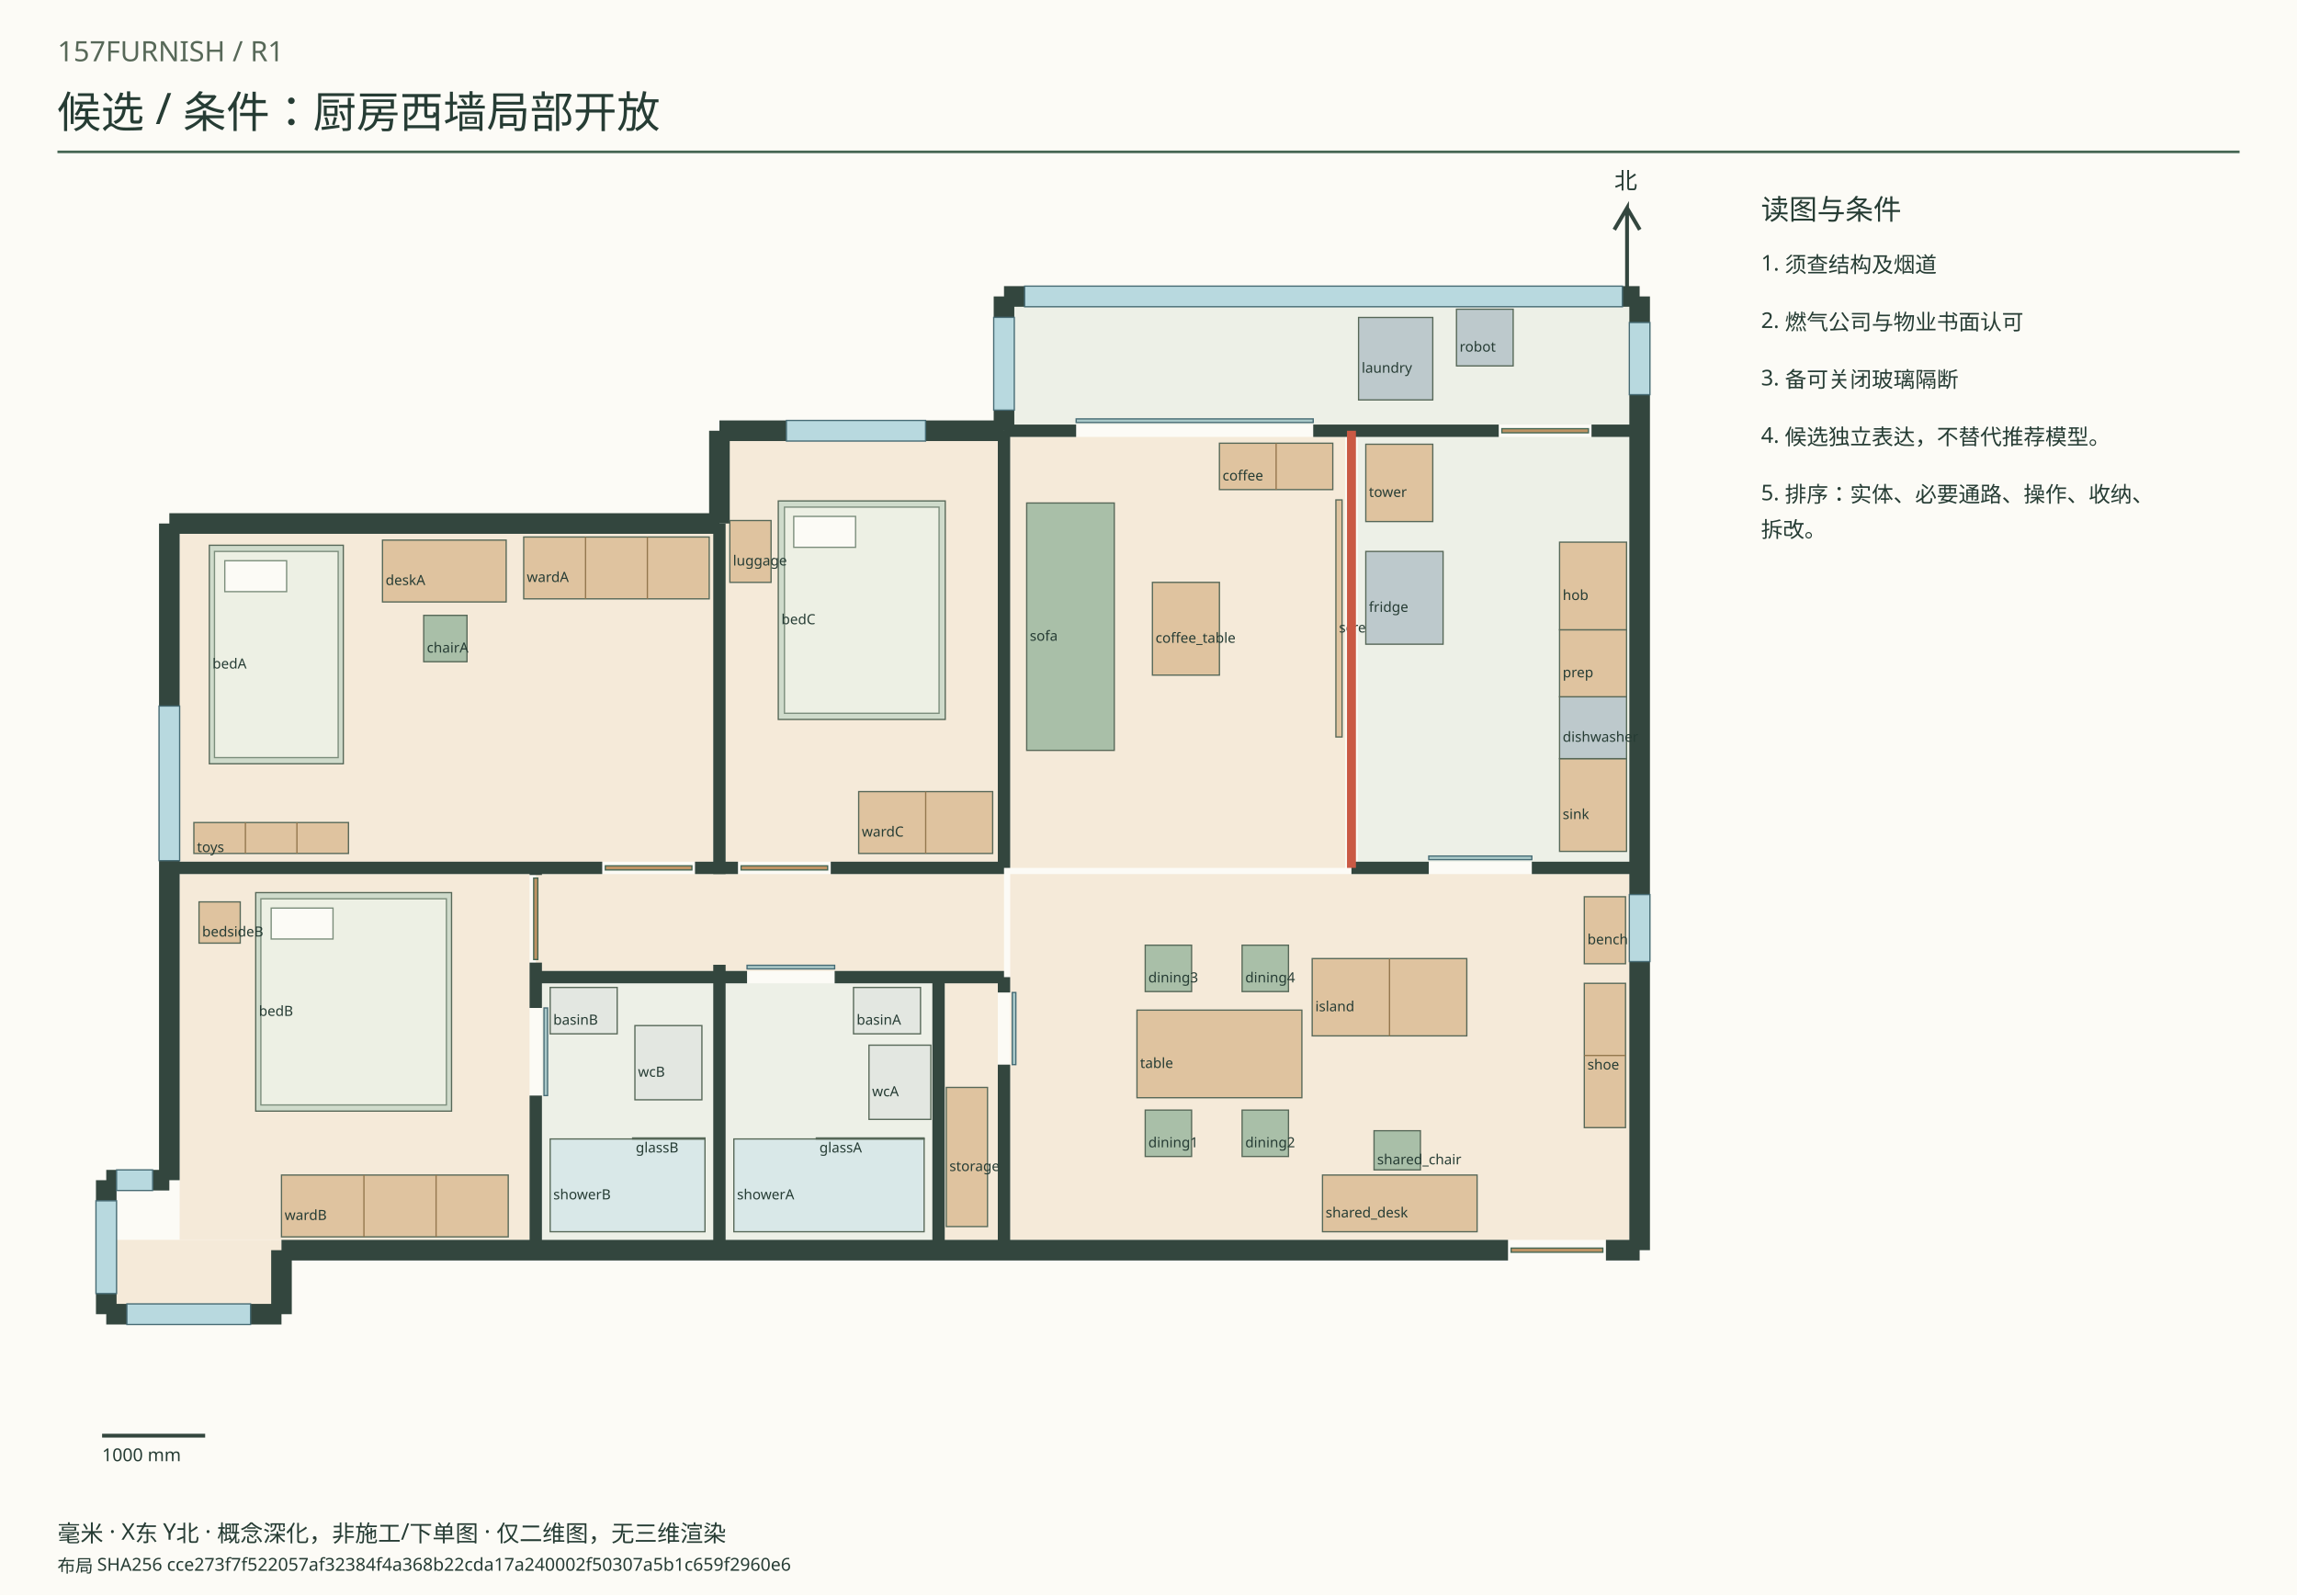
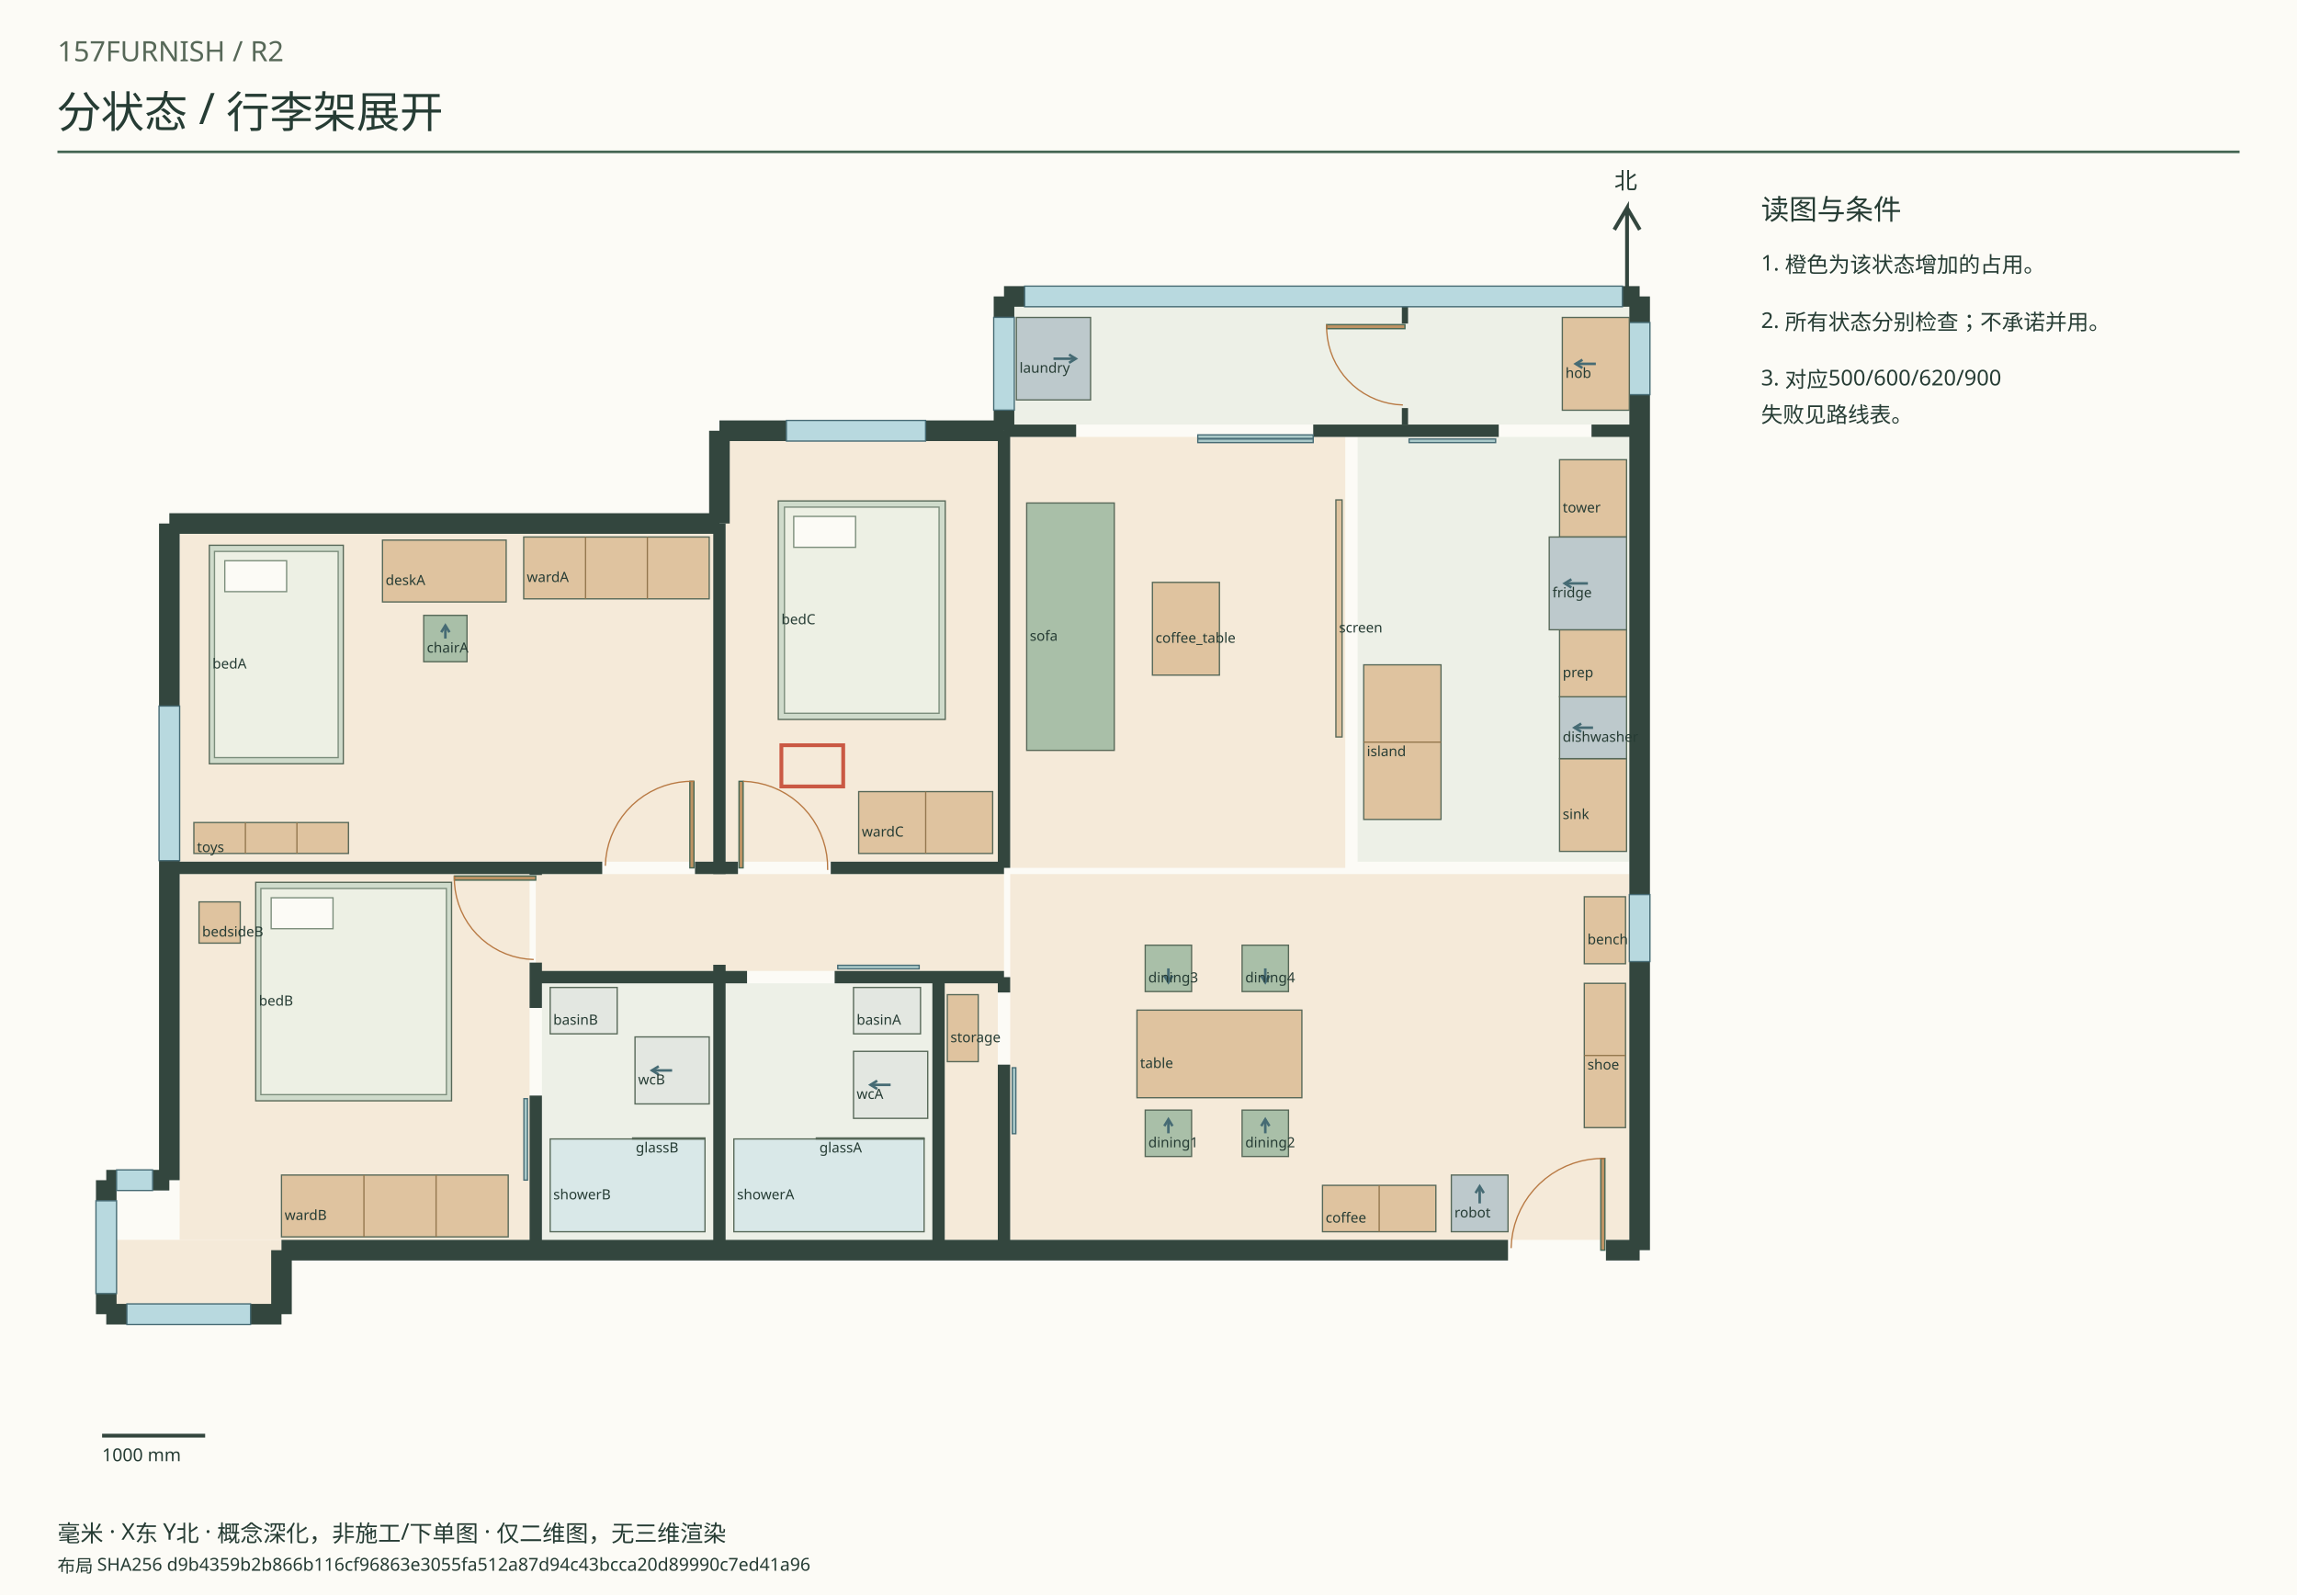
- <svg xmlns="http://www.w3.org/2000/svg" width="1800" height="1250" viewBox="0 0 1800 1250" data-revision="R1" data-layout-sha256="cce273f7f522057af32384f4a368b22cda17a240002f50307a5b1c659f2960e6">
+ <svg xmlns="http://www.w3.org/2000/svg" width="1800" height="1250" viewBox="0 0 1800 1250" data-revision="R2" data-layout-sha256="d9b4359b2b866b116cf96863e3055fa512a87d94c43bcca20d89990c7ed41a96">
  <rect x="0" y="0" width="1800" height="1250" fill="#fcfbf6" stroke="none" stroke-width="1" />
-   <text x="45.000" y="48.000" font-size="22" fill="#576858" font-family="Microsoft YaHei, sans-serif">157FURNISH  /  R1</text>
-   <text x="45.000" y="100.000" font-size="34" fill="#263c34" font-family="Microsoft YaHei, sans-serif">候选 / 条件：厨房西墙局部开放</text>
+   <text x="45.000" y="48.000" font-size="22" fill="#576858" font-family="Microsoft YaHei, sans-serif">157FURNISH  /  R2</text>
+   <text x="45.000" y="100.000" font-size="34" fill="#263c34" font-family="Microsoft YaHei, sans-serif">分状态 / 行李架展开</text>
  <polyline points="45.000,119.000 1755.000,119.000" fill="none" stroke="#456653" stroke-width="2" />
  <text x="45.000" y="1208.000" font-size="18" fill="#263c34" font-family="Microsoft YaHei, sans-serif">毫米 · X东 Y北 · 概念深化，非施工/下单图 · 仅二维图，无三维渲染</text>
-   <text x="45.000" y="1232.000" font-size="14" fill="#263c34" font-family="Microsoft YaHei, sans-serif">布局 SHA256 cce273f7f522057af32384f4a368b22cda17a240002f50307a5b1c659f2960e6</text>
+   <text x="45.000" y="1232.000" font-size="14" fill="#263c34" font-family="Microsoft YaHei, sans-serif">布局 SHA256 d9b4359b2b866b116cf96863e3055fa512a87d94c43bcca20d89990c7ed41a96</text>
  <text x="1380.000" y="172.000" font-size="22" fill="#263c34" font-family="Microsoft YaHei, sans-serif">读图与条件</text>
-   <text x="1380.000" y="212.000" font-size="17" fill="#263c34" font-family="Microsoft YaHei, sans-serif">1. 须查结构及烟道</text>
-   <text x="1380.000" y="257.000" font-size="17" fill="#263c34" font-family="Microsoft YaHei, sans-serif">2. 燃气公司与物业书面认可</text>
-   <text x="1380.000" y="302.000" font-size="17" fill="#263c34" font-family="Microsoft YaHei, sans-serif">3. 备可关闭玻璃隔断</text>
-   <text x="1380.000" y="347.000" font-size="17" fill="#263c34" font-family="Microsoft YaHei, sans-serif">4. 候选独立表达，不替代推荐模型。</text>
-   <text x="1380.000" y="392.000" font-size="17" fill="#263c34" font-family="Microsoft YaHei, sans-serif">5. 排序：实体、必要通路、操作、收纳、</text>
-   <text x="1380.000" y="421.000" font-size="17" fill="#263c34" font-family="Microsoft YaHei, sans-serif">拆改。</text>
+   <text x="1380.000" y="212.000" font-size="17" fill="#263c34" font-family="Microsoft YaHei, sans-serif">1. 橙色为该状态增加的占用。</text>
+   <text x="1380.000" y="257.000" font-size="17" fill="#263c34" font-family="Microsoft YaHei, sans-serif">2. 所有状态分别检查；不承诺并用。</text>
+   <text x="1380.000" y="302.000" font-size="17" fill="#263c34" font-family="Microsoft YaHei, sans-serif">3. 对应500/600/620/900</text>
+   <text x="1380.000" y="331.000" font-size="17" fill="#263c34" font-family="Microsoft YaHei, sans-serif">失败见路线表。</text>
  <defs>
    <clipPath id="planClip">
      <rect x="50" y="145" width="1280" height="970" />
    </clipPath>
  </defs>
  <g clip-path="url(#planClip)">
    <rect x="140.777" y="418.304" width="418.142" height="256.927" fill="#f5ead9" stroke="none" stroke-width="1" />
    <rect x="140.777" y="684.923" width="274.212" height="286.65" fill="#f5ead9" stroke="none" stroke-width="1" />
    <rect x="83.269" y="971.573" width="137.308" height="58.235" fill="#f5ead9" stroke="none" stroke-width="1" />
    <rect x="568.611" y="345.611" width="213.311" height="329.619" fill="#f5ead9" stroke="none" stroke-width="1" />
    <rect x="419.835" y="684.923" width="366.935" height="75.923" fill="#f5ead9" stroke="none" stroke-width="1" />
    <rect x="424.681" y="770.538" width="134.238" height="201.035" fill="#edf0e7" stroke="none" stroke-width="1" />
    <rect x="568.611" y="770.538" width="162.023" height="201.035" fill="#edf0e7" stroke="none" stroke-width="1" />
    <rect x="740.327" y="770.538" width="41.596" height="201.035" fill="#f5ead9" stroke="none" stroke-width="1" />
    <rect x="791.615" y="684.923" width="485.181" height="286.65" fill="#f5ead9" stroke="none" stroke-width="1" />
    <rect x="791.615" y="342.381" width="262.581" height="337.696" fill="#f5ead9" stroke="none" stroke-width="1" />
    <rect x="1063.889" y="342.381" width="212.908" height="332.85" fill="#edf0e7" stroke="none" stroke-width="1" />
-     <rect x="794.846" y="232.292" width="490.027" height="100.396" fill="#edf0e7" stroke="none" stroke-width="1" />
+     <rect x="794.846" y="240.369" width="481.95" height="92.319" fill="#edf0e7" stroke="none" stroke-width="1" />
    <rect x="83.269" y="1021.731" width="16.154" height="16.154" fill="#33463e" stroke="none" stroke-width="1" />
    <rect x="99.423" y="1021.731" width="96.923" height="16.154" fill="#33463e" stroke="none" stroke-width="1" />
    <rect x="196.346" y="1021.731" width="24.231" height="16.154" fill="#33463e" stroke="none" stroke-width="1" />
    <rect x="212.5" y="979.65" width="16.154" height="50.158" fill="#33463e" stroke="none" stroke-width="1" />
    <rect x="220.577" y="971.573" width="961.154" height="16.154" fill="#33463e" stroke="none" stroke-width="1" />
    <rect x="1258.461" y="971.573" width="26.412" height="16.154" fill="#33463e" stroke="none" stroke-width="1" />
    <rect x="1276.796" y="753.496" width="16.154" height="226.154" fill="#33463e" stroke="none" stroke-width="1" />
    <rect x="1276.796" y="700.996" width="16.154" height="52.5" fill="#33463e" stroke="none" stroke-width="1" />
    <rect x="1276.796" y="309.265" width="16.154" height="391.731" fill="#33463e" stroke="none" stroke-width="1" />
    <rect x="1276.796" y="252.727" width="16.154" height="56.538" fill="#33463e" stroke="none" stroke-width="1" />
    <rect x="1276.796" y="232.292" width="16.154" height="20.435" fill="#33463e" stroke="none" stroke-width="1" />
    <rect x="786.769" y="224.215" width="16.154" height="16.154" fill="#33463e" stroke="none" stroke-width="1" />
    <rect x="802.923" y="224.215" width="468.462" height="16.154" fill="#33463e" stroke="none" stroke-width="1" />
    <rect x="1271.385" y="224.215" width="13.489" height="16.154" fill="#33463e" stroke="none" stroke-width="1" />
    <rect x="778.692" y="321.381" width="16.154" height="16.154" fill="#33463e" stroke="none" stroke-width="1" />
    <rect x="778.692" y="248.689" width="16.154" height="72.692" fill="#33463e" stroke="none" stroke-width="1" />
    <rect x="778.692" y="232.292" width="16.154" height="16.396" fill="#33463e" stroke="none" stroke-width="1" />
    <rect x="563.765" y="329.458" width="52.5" height="16.154" fill="#33463e" stroke="none" stroke-width="1" />
    <rect x="616.265" y="329.458" width="109.038" height="16.154" fill="#33463e" stroke="none" stroke-width="1" />
    <rect x="725.304" y="329.458" width="61.465" height="16.154" fill="#33463e" stroke="none" stroke-width="1" />
    <rect x="555.688" y="337.535" width="16.154" height="72.692" fill="#33463e" stroke="none" stroke-width="1" />
    <rect x="132.7" y="402.15" width="431.065" height="16.154" fill="#33463e" stroke="none" stroke-width="1" />
    <rect x="124.623" y="674.423" width="16.154" height="250.385" fill="#33463e" stroke="none" stroke-width="1" />
    <rect x="124.623" y="553.269" width="16.154" height="121.154" fill="#33463e" stroke="none" stroke-width="1" />
    <rect x="124.623" y="410.227" width="16.154" height="143.042" fill="#33463e" stroke="none" stroke-width="1" />
    <rect x="83.269" y="916.731" width="8.077" height="16.154" fill="#33463e" stroke="none" stroke-width="1" />
    <rect x="91.346" y="916.731" width="28.269" height="16.154" fill="#33463e" stroke="none" stroke-width="1" />
    <rect x="119.615" y="916.731" width="13.085" height="16.154" fill="#33463e" stroke="none" stroke-width="1" />
    <rect x="75.192" y="1013.654" width="16.154" height="16.154" fill="#33463e" stroke="none" stroke-width="1" />
    <rect x="75.192" y="940.962" width="16.154" height="72.692" fill="#33463e" stroke="none" stroke-width="1" />
    <rect x="75.192" y="924.808" width="16.154" height="16.154" fill="#33463e" stroke="none" stroke-width="1" />
    <rect x="132.7" y="675.231" width="339.231" height="9.692" fill="#33463e" stroke="none" stroke-width="1" />
    <rect x="544.623" y="675.231" width="19.142" height="9.692" fill="#33463e" stroke="none" stroke-width="1" />
    <rect x="414.988" y="858.496" width="9.692" height="121.154" fill="#33463e" stroke="none" stroke-width="1" />
    <rect x="414.988" y="754.304" width="9.692" height="35.538" fill="#33463e" stroke="none" stroke-width="1" />
    <rect x="414.988" y="680.077" width="9.692" height="5.573" fill="#33463e" stroke="none" stroke-width="1" />
    <rect x="558.919" y="756" width="9.692" height="9.692" fill="#33463e" stroke="none" stroke-width="1" />
    <rect x="558.919" y="410.227" width="9.692" height="274.696" fill="#33463e" stroke="none" stroke-width="1" />
    <rect x="563.765" y="675.231" width="14.539" height="9.692" fill="#33463e" stroke="none" stroke-width="1" />
    <rect x="650.996" y="675.231" width="135.773" height="9.692" fill="#33463e" stroke="none" stroke-width="1" />
    <rect x="781.923" y="337.535" width="9.692" height="342.542" fill="#33463e" stroke="none" stroke-width="1" />
    <rect x="419.835" y="760.846" width="165.577" height="9.692" fill="#33463e" stroke="none" stroke-width="1" />
    <rect x="654.065" y="760.846" width="132.704" height="9.692" fill="#33463e" stroke="none" stroke-width="1" />
    <rect x="558.919" y="765.692" width="9.692" height="213.958" fill="#33463e" stroke="none" stroke-width="1" />
    <rect x="730.635" y="765.692" width="9.692" height="213.958" fill="#33463e" stroke="none" stroke-width="1" />
    <rect x="781.923" y="834.265" width="9.692" height="145.385" fill="#33463e" stroke="none" stroke-width="1" />
    <rect x="781.923" y="765.692" width="9.692" height="12.035" fill="#33463e" stroke="none" stroke-width="1" />
-     <rect x="1059.042" y="675.231" width="60.577" height="9.692" fill="#33463e" stroke="none" stroke-width="1" />
-     <rect x="1200.389" y="675.231" width="84.485" height="9.692" fill="#33463e" stroke="none" stroke-width="1" />
    <rect x="786.769" y="332.688" width="56.538" height="9.692" fill="#33463e" stroke="none" stroke-width="1" />
    <rect x="1029.077" y="332.688" width="145.385" height="9.692" fill="#33463e" stroke="none" stroke-width="1" />
    <rect x="1247.154" y="332.688" width="37.719" height="9.692" fill="#33463e" stroke="none" stroke-width="1" />
+     <rect x="1098.539" y="319.765" width="4.846" height="12.923" fill="#33463e" stroke="none" stroke-width="1" />
+     <rect x="1098.539" y="240.369" width="4.846" height="13.165" fill="#33463e" stroke="none" stroke-width="1" />
    <rect x="99.423" y="1021.731" width="96.923" height="16.154" fill="#b8d9df" stroke="#466b74" stroke-width="1" />
-     <polygon points="1256.038,978.035 1184.154,978.035 1184.154,981.265 1256.038,981.265" fill="#be9364" stroke="#456653" />
+     <polygon points="1257.654,979.650 1257.654,907.765 1254.423,907.765 1254.423,979.650" fill="#be9364" stroke="#456653" />
+     <polyline points="1184.154,978.035 1184.568,971.776 1185.526,965.577 1187.021,959.485 1189.042,953.546 1191.572,947.806 1194.592,942.309 1198.081,937.095 1202.010,932.206 1206.351,927.678 1211.069,923.545 1216.130,919.839 1221.495,916.588 1227.123,913.818 1232.970,911.548 1238.994,909.797 1245.147,908.577 1251.383,907.898 1257.654,907.765" fill="none" stroke="#b87943" stroke-width="1" />
    <rect x="1276.796" y="700.996" width="16.154" height="52.5" fill="#b8d9df" stroke="#466b74" stroke-width="1" />
    <rect x="1276.796" y="252.727" width="16.154" height="56.538" fill="#b8d9df" stroke="#466b74" stroke-width="1" />
    <rect x="802.923" y="224.215" width="468.462" height="16.154" fill="#b8d9df" stroke="#466b74" stroke-width="1" />
    <rect x="778.692" y="248.689" width="16.154" height="72.692" fill="#b8d9df" stroke="#466b74" stroke-width="1" />
    <rect x="616.265" y="329.458" width="109.038" height="16.154" fill="#b8d9df" stroke="#466b74" stroke-width="1" />
    <rect x="124.623" y="553.269" width="16.154" height="121.154" fill="#b8d9df" stroke="#466b74" stroke-width="1" />
    <rect x="91.346" y="916.731" width="28.269" height="16.154" fill="#b8d9df" stroke="#466b74" stroke-width="1" />
    <rect x="75.192" y="940.962" width="16.154" height="72.692" fill="#b8d9df" stroke="#466b74" stroke-width="1" />
-     <polygon points="542.200,678.462 474.354,678.462 474.354,681.692 542.200,681.692" fill="#be9364" stroke="#456653" />
-     <rect x="426.296" y="789.842" width="2.827" height="68.654" fill="#aac9c9" stroke="#466b74" stroke-width="1" />
-     <polygon points="418.219,688.073 418.219,751.881 421.450,751.881 421.450,688.073" fill="#be9364" stroke="#456653" />
-     <polygon points="580.727,681.692 648.573,681.692 648.573,678.462 580.727,678.462" fill="#be9364" stroke="#456653" />
-     <rect x="585.412" y="756.404" width="68.654" height="2.827" fill="#aac9c9" stroke="#466b74" stroke-width="1" />
-     <rect x="793.231" y="777.727" width="2.827" height="56.538" fill="#aac9c9" stroke="#466b74" stroke-width="1" />
-     <rect x="1119.619" y="670.788" width="80.769" height="2.827" fill="#aac9c9" stroke="#466b74" stroke-width="1" />
-     <rect x="843.308" y="328.246" width="185.769" height="2.827" fill="#aac9c9" stroke="#466b74" stroke-width="1" />
-     <polygon points="1244.731,335.919 1176.885,335.919 1176.885,339.150 1244.731,339.150" fill="#be9364" stroke="#456653" />
-     <rect x="200.385" y="699.462" width="153.462" height="171.231" fill="#cfdbcb" stroke="#576858" stroke-width="1" data-object="bedB" data-mm="1550,2070,1900,2120" data-transform="55.0,201.9230769230769,0.08076923076923077,-250,10350" />
-     <rect x="204.423" y="704.308" width="145.385" height="161.538" fill="#edf0e4" stroke="#7b8d7b" stroke-width="1" />
-     <rect x="212.5" y="711.577" width="48.462" height="24.231" fill="#fcfbf6" stroke="#7b8d7b" stroke-width="1" />
-     <text x="202.808" y="796.077" font-size="11" fill="#263c34" font-family="Microsoft YaHei, sans-serif">bedB</text>
+     <polygon points="543.815,680.077 543.815,612.231 540.585,612.231 540.585,680.077" fill="#be9364" stroke="#456653" />
+     <polyline points="474.354,678.462 474.753,672.555 475.665,666.705 477.084,660.957 478.998,655.354 481.393,649.940 484.251,644.755 487.550,639.839 491.265,635.229 495.368,630.960 499.827,627.065 504.608,623.574 509.676,620.513 514.991,617.905 520.513,615.770 526.200,614.124 532.009,612.981 537.896,612.348 543.815,612.231" fill="none" stroke="#b87943" stroke-width="1" />
+     <rect x="410.546" y="860.919" width="2.827" height="63.808" fill="#aac9c9" stroke="#466b74" stroke-width="1" />
+     <polygon points="419.835,686.458 356.027,686.458 356.027,689.688 419.835,689.688" fill="#be9364" stroke="#456653" />
+     <polyline points="418.219,751.881 412.664,751.497 407.164,750.631 401.760,749.288 396.493,747.480 391.404,745.220 386.532,742.524 381.913,739.415 377.582,735.914 373.574,732.050 369.917,727.850 366.640,723.348 363.768,718.578 361.323,713.575 359.323,708.379 357.783,703.027 356.716,697.562 356.129,692.025 356.027,686.458" fill="none" stroke="#b87943" stroke-width="1" />
+     <polygon points="582.342,680.077 582.342,612.231 579.112,612.231 579.112,680.077" fill="#be9364" stroke="#456653" />
+     <polyline points="648.573,681.692 648.456,675.773 647.823,669.886 646.679,664.077 645.034,658.390 642.899,652.868 640.291,647.553 637.230,642.485 633.738,637.704 629.844,633.245 625.575,629.142 620.965,625.427 616.049,622.128 610.864,619.270 605.450,616.875 599.847,614.961 594.099,613.542 588.249,612.630 582.342,612.231" fill="none" stroke="#b87943" stroke-width="1" />
+     <rect x="656.489" y="756.404" width="63.808" height="2.827" fill="#aac9c9" stroke="#466b74" stroke-width="1" />
+     <rect x="793.231" y="836.688" width="2.827" height="51.692" fill="#aac9c9" stroke="#466b74" stroke-width="1" />
+     <rect x="938.615" y="343.996" width="90.462" height="2.827" fill="#aac9c9" stroke="#466b74" stroke-width="1" />
+     <rect x="938.615" y="340.765" width="90.462" height="2.827" fill="#aac9c9" stroke="#466b74" stroke-width="1" />
+     <rect x="1104.192" y="343.996" width="67.846" height="2.827" fill="#aac9c9" stroke="#466b74" stroke-width="1" />
+     <polygon points="1100.962,254.342 1039.577,254.342 1039.577,257.573 1100.962,257.573" fill="#be9364" stroke="#456653" />
+     <polyline points="1099.346,317.342 1094.002,316.968 1088.711,316.129 1083.514,314.833 1078.449,313.088 1073.555,310.908 1068.870,308.311 1064.430,305.314 1060.267,301.943 1056.414,298.221 1052.900,294.178 1049.752,289.843 1046.993,285.251 1044.645,280.436 1042.726,275.435 1041.250,270.285 1040.229,265.026 1039.670,259.698 1039.577,254.342" fill="none" stroke="#b87943" stroke-width="1" />
+     <rect x="200.385" y="691.385" width="153.462" height="171.231" fill="#cfdbcb" stroke="#576858" stroke-width="1" data-object="bedB" data-mm="1550,2170,1900,2120" data-transform="55.0,201.9230769230769,0.08076923076923077,-250,10350" />
+     <rect x="204.423" y="696.231" width="145.385" height="161.538" fill="#edf0e4" stroke="#7b8d7b" stroke-width="1" />
+     <rect x="212.5" y="703.5" width="48.462" height="24.231" fill="#fcfbf6" stroke="#7b8d7b" stroke-width="1" />
+     <text x="202.808" y="788.000" font-size="11" fill="#263c34" font-family="Microsoft YaHei, sans-serif">bedB</text>
    <rect x="220.577" y="920.769" width="177.692" height="48.462" fill="#dfc39f" stroke="#576858" stroke-width="1" data-object="wardB" data-mm="1800,850,2200,600" data-transform="55.0,201.9230769230769,0.08076923076923077,-250,10350" />
    <polyline points="285.192,969.231 285.192,920.769" fill="none" stroke="#94774e" stroke-width="1" />
    <polyline points="341.731,969.231 341.731,920.769" fill="none" stroke="#94774e" stroke-width="1" />
    <text x="223.000" y="956.000" font-size="11" fill="#263c34" font-family="Microsoft YaHei, sans-serif">wardB</text>
    <rect x="155.962" y="706.731" width="32.308" height="32.308" fill="#dfc39f" stroke="#576858" stroke-width="1" data-object="bedsideB" data-mm="1000,3700,400,400" data-transform="55.0,201.9230769230769,0.08076923076923077,-250,10350" />
    <text x="158.385" y="733.885" font-size="11" fill="#263c34" font-family="Microsoft YaHei, sans-serif">bedsideB</text>
    <rect x="164.038" y="427.269" width="105" height="171.231" fill="#cfdbcb" stroke="#576858" stroke-width="1" data-object="bedA" data-mm="1100,5440,1300,2120" data-transform="55.0,201.9230769230769,0.08076923076923077,-250,10350" />
    <rect x="168.077" y="432.115" width="96.923" height="161.538" fill="#edf0e4" stroke="#7b8d7b" stroke-width="1" />
    <rect x="176.154" y="439.385" width="48.462" height="24.231" fill="#fcfbf6" stroke="#7b8d7b" stroke-width="1" />
    <text x="166.462" y="523.885" font-size="11" fill="#263c34" font-family="Microsoft YaHei, sans-serif">bedA</text>
    <rect x="410.385" y="420.808" width="145.385" height="48.462" fill="#dfc39f" stroke="#576858" stroke-width="1" data-object="wardA" data-mm="4150,7040,1800,600" data-transform="55.0,201.9230769230769,0.08076923076923077,-250,10350" />
    <polyline points="458.846,469.269 458.846,420.808" fill="none" stroke="#94774e" stroke-width="1" />
    <polyline points="507.308,469.269 507.308,420.808" fill="none" stroke="#94774e" stroke-width="1" />
    <text x="412.808" y="456.038" font-size="11" fill="#263c34" font-family="Microsoft YaHei, sans-serif">wardA</text>
    <rect x="299.731" y="423.231" width="96.923" height="48.462" fill="#dfc39f" stroke="#576858" stroke-width="1" data-object="deskA" data-mm="2780,7010,1200,600" data-transform="55.0,201.9230769230769,0.08076923076923077,-250,10350" />
    <text x="302.154" y="458.462" font-size="11" fill="#263c34" font-family="Microsoft YaHei, sans-serif">deskA</text>
    <rect x="332.038" y="482.192" width="33.923" height="36.346" fill="#a9bfa8" stroke="#576858" stroke-width="1" data-object="chairA" data-mm="3180,6430,420,450" data-transform="55.0,201.9230769230769,0.08076923076923077,-250,10350" />
+     <polyline points="349.000,500.365 349.000,490.188" fill="none" stroke="#466b74" stroke-width="2" />
+     <polyline points="345.769,495.438 349.000,490.188 352.231,495.438" fill="none" stroke="#466b74" stroke-width="2" />
    <text x="334.462" y="511.365" font-size="11" fill="#263c34" font-family="Microsoft YaHei, sans-serif">chairA</text>
    <rect x="151.923" y="644.538" width="121.154" height="24.231" fill="#dfc39f" stroke="#576858" stroke-width="1" data-object="toys" data-mm="950,4570,1500,300" data-transform="55.0,201.9230769230769,0.08076923076923077,-250,10350" />
    <polyline points="192.308,668.769 192.308,644.538" fill="none" stroke="#94774e" stroke-width="1" />
    <polyline points="232.692,668.769 232.692,644.538" fill="none" stroke="#94774e" stroke-width="1" />
    <text x="154.346" y="667.654" font-size="11" fill="#263c34" font-family="Microsoft YaHei, sans-serif">toys</text>
    <rect x="609.885" y="392.538" width="130.846" height="171.231" fill="#cfdbcb" stroke="#576858" stroke-width="1" data-object="bedC" data-mm="6620,5870,1620,2120" data-transform="55.0,201.9230769230769,0.08076923076923077,-250,10350" />
    <rect x="614.731" y="397.385" width="121.154" height="161.538" fill="#edf0e4" stroke="#7b8d7b" stroke-width="1" />
    <rect x="622" y="404.654" width="48.462" height="24.231" fill="#fcfbf6" stroke="#7b8d7b" stroke-width="1" />
    <text x="612.308" y="489.154" font-size="11" fill="#263c34" font-family="Microsoft YaHei, sans-serif">bedC</text>
    <rect x="672.885" y="620.308" width="105" height="48.462" fill="#dfc39f" stroke="#576858" stroke-width="1" data-object="wardC" data-mm="7400,4570,1300,600" data-transform="55.0,201.9230769230769,0.08076923076923077,-250,10350" />
    <polyline points="725.385,668.769 725.385,620.308" fill="none" stroke="#94774e" stroke-width="1" />
    <text x="675.308" y="655.538" font-size="11" fill="#263c34" font-family="Microsoft YaHei, sans-serif">wardC</text>
-     <rect x="571.923" y="407.885" width="32.308" height="48.462" fill="#dfc39f" stroke="#576858" stroke-width="1" data-object="luggage" data-mm="6150,7200,400,600" data-transform="55.0,201.9230769230769,0.08076923076923077,-250,10350" />
-     <text x="574.346" y="443.115" font-size="11" fill="#263c34" font-family="Microsoft YaHei, sans-serif">luggage</text>
    <rect x="804.538" y="394.154" width="68.654" height="193.846" fill="#a9bfa8" stroke="#576858" stroke-width="1" data-object="sofa" data-mm="9030,5570,850,2400" data-transform="55.0,201.9230769230769,0.08076923076923077,-250,10350" />
    <text x="806.962" y="502.077" font-size="11" fill="#263c34" font-family="Microsoft YaHei, sans-serif">sofa</text>
    <rect x="903.077" y="456.346" width="52.5" height="72.692" fill="#dfc39f" stroke="#576858" stroke-width="1" data-object="coffee_table" data-mm="10250,6300,650,900" data-transform="55.0,201.9230769230769,0.08076923076923077,-250,10350" />
    <text x="905.500" y="503.692" font-size="11" fill="#263c34" font-family="Microsoft YaHei, sans-serif">coffee_table</text>
    <rect x="1046.846" y="391.731" width="4.846" height="185.769" fill="#dfc39f" stroke="#576858" stroke-width="1" data-object="screen" data-mm="12030,5700,60,2300" data-transform="55.0,201.9230769230769,0.08076923076923077,-250,10350" />
    <text x="1049.269" y="495.615" font-size="11" fill="#263c34" font-family="Microsoft YaHei, sans-serif">screen</text>
-     <rect x="1028.269" y="751.154" width="121.154" height="60.577" fill="#dfc39f" stroke="#576858" stroke-width="1" data-object="island" data-mm="11800,2800,1500,750" data-transform="55.0,201.9230769230769,0.08076923076923077,-250,10350" />
-     <polyline points="1088.846,811.731 1088.846,751.154" fill="none" stroke="#94774e" stroke-width="1" />
-     <text x="1030.692" y="792.442" font-size="11" fill="#263c34" font-family="Microsoft YaHei, sans-serif">island</text>
+     <rect x="1068.654" y="520.962" width="60.577" height="121.154" fill="#dfc39f" stroke="#576858" stroke-width="1" data-object="island" data-mm="12300,4900,750,1500" data-transform="55.0,201.9230769230769,0.08076923076923077,-250,10350" />
+     <polyline points="1068.654,581.538 1129.231,581.538" fill="none" stroke="#94774e" stroke-width="1" />
+     <text x="1071.077" y="592.538" font-size="11" fill="#263c34" font-family="Microsoft YaHei, sans-serif">island</text>
    <rect x="890.962" y="791.538" width="129.231" height="68.654" fill="#dfc39f" stroke="#576858" stroke-width="1" data-object="table" data-mm="10100,2200,1600,850" data-transform="55.0,201.9230769230769,0.08076923076923077,-250,10350" />
    <text x="893.385" y="836.865" font-size="11" fill="#263c34" font-family="Microsoft YaHei, sans-serif">table</text>
    <rect x="897.423" y="869.885" width="36.346" height="36.346" fill="#a9bfa8" stroke="#576858" stroke-width="1" data-object="dining1" data-mm="10180,1630,450,450" data-transform="55.0,201.9230769230769,0.08076923076923077,-250,10350" />
+     <polyline points="915.596,888.058 915.596,877.154" fill="none" stroke="#466b74" stroke-width="2" />
+     <polyline points="912.365,882.404 915.596,877.154 918.827,882.404" fill="none" stroke="#466b74" stroke-width="2" />
    <text x="899.846" y="899.058" font-size="11" fill="#263c34" font-family="Microsoft YaHei, sans-serif">dining1</text>
    <rect x="973.346" y="869.885" width="36.346" height="36.346" fill="#a9bfa8" stroke="#576858" stroke-width="1" data-object="dining2" data-mm="11120,1630,450,450" data-transform="55.0,201.9230769230769,0.08076923076923077,-250,10350" />
+     <polyline points="991.519,888.058 991.519,877.154" fill="none" stroke="#466b74" stroke-width="2" />
+     <polyline points="988.288,882.404 991.519,877.154 994.750,882.404" fill="none" stroke="#466b74" stroke-width="2" />
    <text x="975.769" y="899.058" font-size="11" fill="#263c34" font-family="Microsoft YaHei, sans-serif">dining2</text>
    <rect x="897.423" y="740.654" width="36.346" height="36.346" fill="#a9bfa8" stroke="#576858" stroke-width="1" data-object="dining3" data-mm="10180,3230,450,450" data-transform="55.0,201.9230769230769,0.08076923076923077,-250,10350" />
+     <polyline points="915.596,758.827 915.596,769.731" fill="none" stroke="#466b74" stroke-width="2" />
+     <polyline points="918.827,764.481 915.596,769.731 912.365,764.481" fill="none" stroke="#466b74" stroke-width="2" />
    <text x="899.846" y="769.827" font-size="11" fill="#263c34" font-family="Microsoft YaHei, sans-serif">dining3</text>
    <rect x="973.346" y="740.654" width="36.346" height="36.346" fill="#a9bfa8" stroke="#576858" stroke-width="1" data-object="dining4" data-mm="11120,3230,450,450" data-transform="55.0,201.9230769230769,0.08076923076923077,-250,10350" />
+     <polyline points="991.519,758.827 991.519,769.731" fill="none" stroke="#466b74" stroke-width="2" />
+     <polyline points="994.750,764.481 991.519,769.731 988.288,764.481" fill="none" stroke="#466b74" stroke-width="2" />
    <text x="975.769" y="769.827" font-size="11" fill="#263c34" font-family="Microsoft YaHei, sans-serif">dining4</text>
-     <rect x="955.577" y="347.308" width="88.846" height="36.346" fill="#dfc39f" stroke="#576858" stroke-width="1" data-object="coffee" data-mm="10900,8100,1100,450" data-transform="55.0,201.9230769230769,0.08076923076923077,-250,10350" />
-     <polyline points="1000.000,383.654 1000.000,347.308" fill="none" stroke="#94774e" stroke-width="1" />
-     <text x="958.000" y="376.481" font-size="11" fill="#263c34" font-family="Microsoft YaHei, sans-serif">coffee</text>
-     <rect x="1036.346" y="920.769" width="121.154" height="44.423" fill="#dfc39f" stroke="#576858" stroke-width="1" data-object="shared_desk" data-mm="11900,900,1500,550" data-transform="55.0,201.9230769230769,0.08076923076923077,-250,10350" />
-     <text x="1038.769" y="953.981" font-size="11" fill="#263c34" font-family="Microsoft YaHei, sans-serif">shared_desk</text>
-     <rect x="1076.731" y="886.038" width="36.346" height="30.692" fill="#a9bfa8" stroke="#576858" stroke-width="1" data-object="shared_chair" data-mm="12400,1500,450,380" data-transform="55.0,201.9230769230769,0.08076923076923077,-250,10350" />
-     <text x="1079.154" y="912.385" font-size="11" fill="#263c34" font-family="Microsoft YaHei, sans-serif">shared_chair</text>
+     <rect x="1036.346" y="928.846" width="88.846" height="36.346" fill="#dfc39f" stroke="#576858" stroke-width="1" data-object="coffee" data-mm="11900,900,1100,450" data-transform="55.0,201.9230769230769,0.08076923076923077,-250,10350" />
+     <polyline points="1080.769,965.192 1080.769,928.846" fill="none" stroke="#94774e" stroke-width="1" />
+     <text x="1038.769" y="958.019" font-size="11" fill="#263c34" font-family="Microsoft YaHei, sans-serif">coffee</text>
    <rect x="1241.5" y="770.538" width="32.308" height="113.077" fill="#dfc39f" stroke="#576858" stroke-width="1" data-object="shoe" data-mm="14440,1910,400,1400" data-transform="55.0,201.9230769230769,0.08076923076923077,-250,10350" />
    <polyline points="1241.500,827.077 1273.808,827.077" fill="none" stroke="#94774e" stroke-width="1" />
    <text x="1243.923" y="838.077" font-size="11" fill="#263c34" font-family="Microsoft YaHei, sans-serif">shoe</text>
    <rect x="1241.5" y="702.692" width="32.308" height="52.5" fill="#dfc39f" stroke="#576858" stroke-width="1" data-object="bench" data-mm="14440,3500,400,650" data-transform="55.0,201.9230769230769,0.08076923076923077,-250,10350" />
    <text x="1243.923" y="739.942" font-size="11" fill="#263c34" font-family="Microsoft YaHei, sans-serif">bench</text>
-     <rect x="741.538" y="852.115" width="32.308" height="109.038" fill="#dfc39f" stroke="#576858" stroke-width="1" data-object="storage" data-mm="8250,950,400,1350" data-transform="55.0,201.9230769230769,0.08076923076923077,-250,10350" />
-     <text x="743.962" y="917.635" font-size="11" fill="#263c34" font-family="Microsoft YaHei, sans-serif">storage</text>
+     <rect x="742.346" y="779.423" width="24.231" height="52.5" fill="#dfc39f" stroke="#576858" stroke-width="1" data-object="storage" data-mm="8260,2550,300,650" data-transform="55.0,201.9230769230769,0.08076923076923077,-250,10350" />
+     <text x="744.769" y="816.673" font-size="11" fill="#263c34" font-family="Microsoft YaHei, sans-serif">storage</text>
    <rect x="1222.115" y="594.462" width="52.5" height="72.692" fill="#dfc39f" stroke="#576858" stroke-width="1" data-object="sink" data-mm="14200,4590,650,900" data-transform="55.0,201.9230769230769,0.08076923076923077,-250,10350" />
    <text x="1224.538" y="641.808" font-size="11" fill="#263c34" font-family="Microsoft YaHei, sans-serif">sink</text>
    <rect x="1222.115" y="546" width="52.5" height="48.462" fill="#bdc9cc" stroke="#576858" stroke-width="1" data-object="dishwasher" data-mm="14200,5490,650,600" data-transform="55.0,201.9230769230769,0.08076923076923077,-250,10350" />
+     <polyline points="1248.365,570.231 1233.827,570.231" fill="none" stroke="#466b74" stroke-width="2" />
+     <polyline points="1239.077,573.462 1233.827,570.231 1239.077,567.000" fill="none" stroke="#466b74" stroke-width="2" />
    <text x="1224.538" y="581.231" font-size="11" fill="#263c34" font-family="Microsoft YaHei, sans-serif">dishwasher</text>
    <rect x="1222.115" y="493.5" width="52.5" height="52.5" fill="#dfc39f" stroke="#576858" stroke-width="1" data-object="prep" data-mm="14200,6090,650,650" data-transform="55.0,201.9230769230769,0.08076923076923077,-250,10350" />
    <text x="1224.538" y="530.750" font-size="11" fill="#263c34" font-family="Microsoft YaHei, sans-serif">prep</text>
-     <rect x="1222.115" y="424.846" width="52.5" height="68.654" fill="#dfc39f" stroke="#576858" stroke-width="1" data-object="hob" data-mm="14200,6740,650,850" data-transform="55.0,201.9230769230769,0.08076923076923077,-250,10350" />
-     <text x="1224.538" y="470.173" font-size="11" fill="#263c34" font-family="Microsoft YaHei, sans-serif">hob</text>
-     <rect x="1070.269" y="348.115" width="52.5" height="60.577" fill="#dfc39f" stroke="#576858" stroke-width="1" data-object="tower" data-mm="12320,7790,650,750" data-transform="55.0,201.9230769230769,0.08076923076923077,-250,10350" />
-     <text x="1072.692" y="389.404" font-size="11" fill="#263c34" font-family="Microsoft YaHei, sans-serif">tower</text>
-     <rect x="1070.269" y="432.115" width="60.577" height="72.692" fill="#bdc9cc" stroke="#576858" stroke-width="1" data-object="fridge" data-mm="12320,6600,750,900" data-transform="55.0,201.9230769230769,0.08076923076923077,-250,10350" />
-     <text x="1072.692" y="479.462" font-size="11" fill="#263c34" font-family="Microsoft YaHei, sans-serif">fridge</text>
-     <rect x="1064.615" y="248.769" width="58.154" height="64.615" fill="#bdc9cc" stroke="#576858" stroke-width="1" data-object="laundry" data-mm="12250,8970,720,800" data-transform="55.0,201.9230769230769,0.08076923076923077,-250,10350" />
-     <text x="1067.038" y="292.077" font-size="11" fill="#263c34" font-family="Microsoft YaHei, sans-serif">laundry</text>
-     <rect x="1141.346" y="242.308" width="44.423" height="44.423" fill="#bdc9cc" stroke="#576858" stroke-width="1" data-object="robot" data-mm="13200,9300,550,550" data-transform="55.0,201.9230769230769,0.08076923076923077,-250,10350" />
-     <text x="1143.769" y="275.519" font-size="11" fill="#263c34" font-family="Microsoft YaHei, sans-serif">robot</text>
+     <rect x="1224.296" y="248.769" width="52.5" height="72.692" fill="#dfc39f" stroke="#576858" stroke-width="1" data-object="hob" data-mm="14227,8870,650,900" data-transform="55.0,201.9230769230769,0.08076923076923077,-250,10350" />
+     <polyline points="1250.546,285.115 1234.796,285.115" fill="none" stroke="#466b74" stroke-width="2" />
+     <polyline points="1240.046,288.346 1234.796,285.115 1240.046,281.885" fill="none" stroke="#466b74" stroke-width="2" />
+     <text x="1226.719" y="296.115" font-size="11" fill="#263c34" font-family="Microsoft YaHei, sans-serif">hob</text>
+     <rect x="1222.115" y="360.231" width="52.5" height="60.577" fill="#dfc39f" stroke="#576858" stroke-width="1" data-object="tower" data-mm="14200,7640,650,750" data-transform="55.0,201.9230769230769,0.08076923076923077,-250,10350" />
+     <text x="1224.538" y="401.519" font-size="11" fill="#263c34" font-family="Microsoft YaHei, sans-serif">tower</text>
+     <rect x="1214.039" y="420.808" width="60.577" height="72.692" fill="#bdc9cc" stroke="#576858" stroke-width="1" data-object="fridge" data-mm="14100,6740,750,900" data-transform="55.0,201.9230769230769,0.08076923076923077,-250,10350" />
+     <polyline points="1244.327,457.154 1226.154,457.154" fill="none" stroke="#466b74" stroke-width="2" />
+     <polyline points="1231.404,460.385 1226.154,457.154 1231.404,453.923" fill="none" stroke="#466b74" stroke-width="2" />
+     <text x="1216.462" y="468.154" font-size="11" fill="#263c34" font-family="Microsoft YaHei, sans-serif">fridge</text>
+     <rect x="796.462" y="248.769" width="58.154" height="64.615" fill="#bdc9cc" stroke="#576858" stroke-width="1" data-object="laundry" data-mm="8930,8970,720,800" data-transform="55.0,201.9230769230769,0.08076923076923077,-250,10350" />
+     <polyline points="825.538,281.077 842.985,281.077" fill="none" stroke="#466b74" stroke-width="2" />
+     <polyline points="837.735,277.846 842.985,281.077 837.735,284.308" fill="none" stroke="#466b74" stroke-width="2" />
+     <text x="798.885" y="292.077" font-size="11" fill="#263c34" font-family="Microsoft YaHei, sans-serif">laundry</text>
+     <rect x="1137.308" y="920.769" width="44.423" height="44.423" fill="#bdc9cc" stroke="#576858" stroke-width="1" data-object="robot" data-mm="13150,900,550,550" data-transform="55.0,201.9230769230769,0.08076923076923077,-250,10350" />
+     <polyline points="1159.519,942.981 1159.519,929.654" fill="none" stroke="#466b74" stroke-width="2" />
+     <polyline points="1156.288,934.904 1159.519,929.654 1162.750,934.904" fill="none" stroke="#466b74" stroke-width="2" />
+     <text x="1139.731" y="953.981" font-size="11" fill="#263c34" font-family="Microsoft YaHei, sans-serif">robot</text>
    <rect x="431.142" y="892.5" width="121.315" height="72.692" fill="#d9e8e8" stroke="#576858" stroke-width="1" data-object="showerB" data-mm="4407,900,1502,900" data-transform="55.0,201.9230769230769,0.08076923076923077,-250,10350" />
    <text x="433.565" y="939.846" font-size="11" fill="#263c34" font-family="Microsoft YaHei, sans-serif">showerB</text>
-     <rect x="497.535" y="803.654" width="52.5" height="58.154" fill="#e3e7e1" stroke="#576858" stroke-width="1" data-object="wcB" data-mm="5229,2180,650,720" data-transform="55.0,201.9230769230769,0.08076923076923077,-250,10350" />
-     <text x="499.958" y="843.731" font-size="11" fill="#263c34" font-family="Microsoft YaHei, sans-serif">wcB</text>
+     <rect x="497.615" y="812.538" width="58.154" height="52.5" fill="#e3e7e1" stroke="#576858" stroke-width="1" data-object="wcB" data-mm="5230,2140,720,650" data-transform="55.0,201.9230769230769,0.08076923076923077,-250,10350" />
+     <polyline points="526.692,838.788 510.942,838.788" fill="none" stroke="#466b74" stroke-width="2" />
+     <polyline points="516.192,842.019 510.942,838.788 516.192,835.558" fill="none" stroke="#466b74" stroke-width="2" />
+     <text x="500.038" y="849.788" font-size="11" fill="#263c34" font-family="Microsoft YaHei, sans-serif">wcB</text>
    <rect x="431.142" y="773.769" width="52.5" height="36.346" fill="#e3e7e1" stroke="#576858" stroke-width="1" data-object="basinB" data-mm="4407,2820,650,450" data-transform="55.0,201.9230769230769,0.08076923076923077,-250,10350" />
    <text x="433.565" y="802.942" font-size="11" fill="#263c34" font-family="Microsoft YaHei, sans-serif">basinB</text>
    <rect x="495.758" y="891.692" width="56.7" height="0.808" fill="#c3e0e5" stroke="#576858" stroke-width="1" data-object="glassB" data-mm="5207,1800,702,10" data-transform="55.0,201.9230769230769,0.08076923076923077,-250,10350" />
    <text x="498.181" y="903.096" font-size="11" fill="#263c34" font-family="Microsoft YaHei, sans-serif">glassB</text>
    <rect x="575.073" y="892.5" width="149.1" height="72.692" fill="#d9e8e8" stroke="#576858" stroke-width="1" data-object="showerA" data-mm="6189,900,1846,900" data-transform="55.0,201.9230769230769,0.08076923076923077,-250,10350" />
    <text x="577.496" y="939.846" font-size="11" fill="#263c34" font-family="Microsoft YaHei, sans-serif">showerA</text>
-     <rect x="680.962" y="819" width="48.462" height="58.154" fill="#e3e7e1" stroke="#576858" stroke-width="1" data-object="wcA" data-mm="7500,1990,600,720" data-transform="55.0,201.9230769230769,0.08076923076923077,-250,10350" />
-     <text x="683.385" y="859.077" font-size="11" fill="#263c34" font-family="Microsoft YaHei, sans-serif">wcA</text>
+     <rect x="668.846" y="823.846" width="58.154" height="52.5" fill="#e3e7e1" stroke="#576858" stroke-width="1" data-object="wcA" data-mm="7350,2000,720,650" data-transform="55.0,201.9230769230769,0.08076923076923077,-250,10350" />
+     <polyline points="697.923,850.096 682.173,850.096" fill="none" stroke="#466b74" stroke-width="2" />
+     <polyline points="687.423,853.327 682.173,850.096 687.423,846.865" fill="none" stroke="#466b74" stroke-width="2" />
+     <text x="671.269" y="861.096" font-size="11" fill="#263c34" font-family="Microsoft YaHei, sans-serif">wcA</text>
    <rect x="668.846" y="773.769" width="52.5" height="36.346" fill="#e3e7e1" stroke="#576858" stroke-width="1" data-object="basinA" data-mm="7350,2820,650,450" data-transform="55.0,201.9230769230769,0.08076923076923077,-250,10350" />
    <text x="671.269" y="802.942" font-size="11" fill="#263c34" font-family="Microsoft YaHei, sans-serif">basinA</text>
    <rect x="639.688" y="891.692" width="84.485" height="0.808" fill="#c3e0e5" stroke="#576858" stroke-width="1" data-object="glassA" data-mm="6989,1800,1046,10" data-transform="55.0,201.9230769230769,0.08076923076923077,-250,10350" />
    <text x="642.112" y="903.096" font-size="11" fill="#263c34" font-family="Microsoft YaHei, sans-serif">glassA</text>
-     <polyline points="1059.042,680.077 1059.042,337.535" fill="none" stroke="#ca5944" stroke-width="7" />
  </g>
  <polyline points="1275.000,225.000 1275.000,163.000 1265.000,180.000 1275.000,163.000 1285.000,180.000" fill="none" stroke="#33463e" stroke-width="3" />
  <text x="1265.000" y="148.000" font-size="18" fill="#263c34" font-family="Microsoft YaHei, sans-serif">北</text>
  <polyline points="80.000,1125.000 160.769,1125.000" fill="none" stroke="#33463e" stroke-width="3" />
  <text x="80.000" y="1145.000" font-size="14" fill="#263c34" font-family="Microsoft YaHei, sans-serif">1000 mm</text>
+   <rect x="612.308" y="583.962" width="48.462" height="32.308" fill="none" stroke="#ca5944" stroke-width="3" />
</svg>
